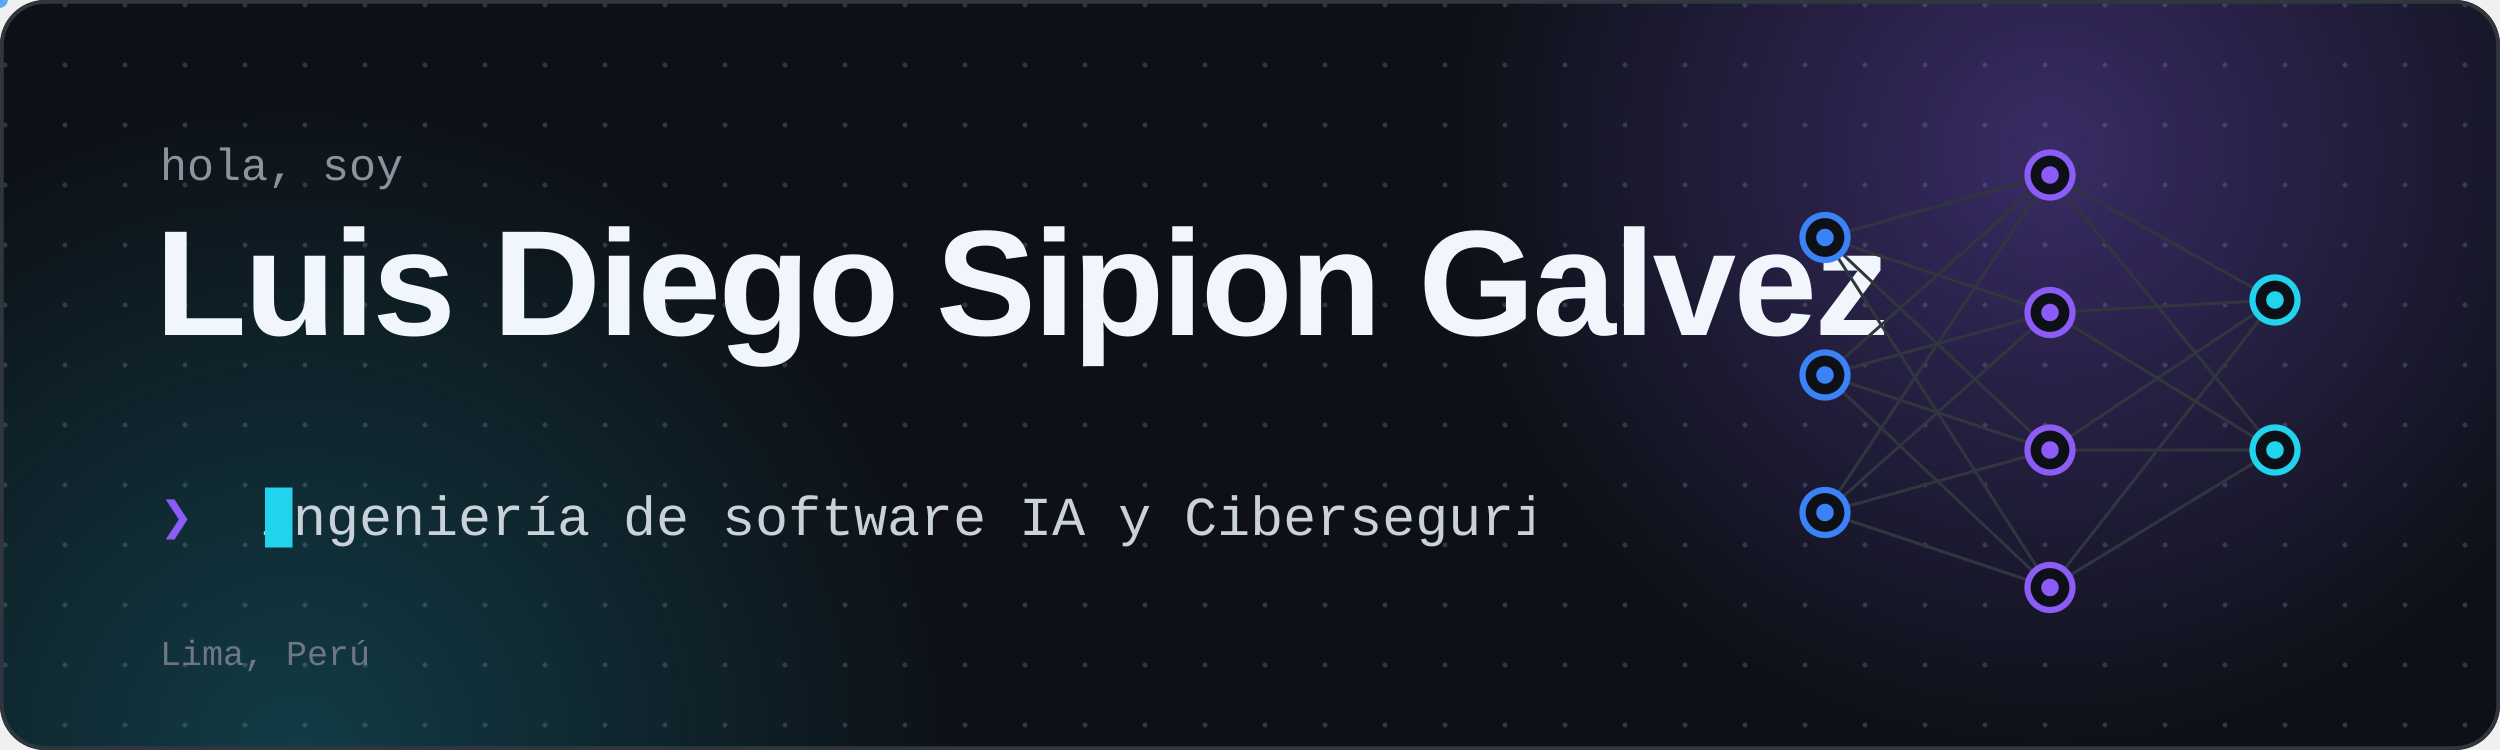
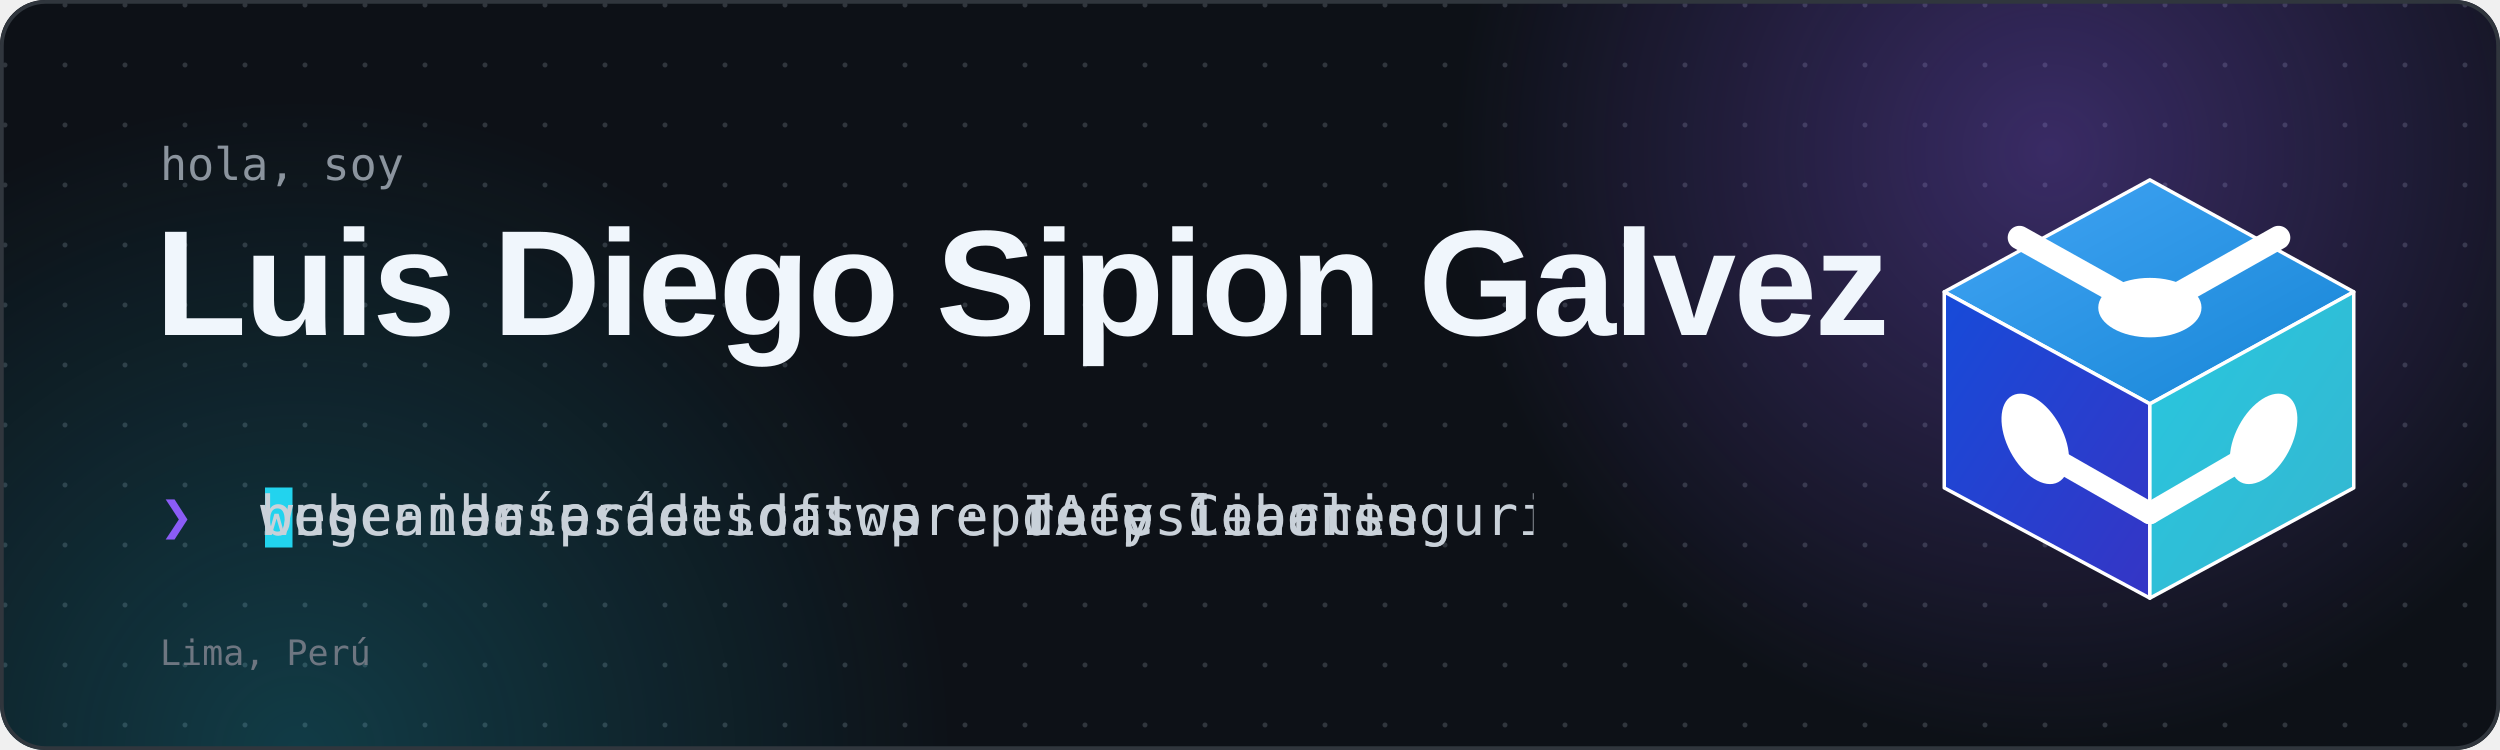
<svg xmlns="http://www.w3.org/2000/svg" viewBox="0 0 1000 300" width="1000" height="300" role="img" aria-labelledby="t d">
  <defs>
-     <linearGradient id="bar" x1="0" x2="1">
+     <linearGradient id="bar" x1="0" y1="0" x2="1" y2="0">
      <stop offset="0" stop-color="#22D3EE" />
-       <stop offset="0.5" stop-color="#3B82F6" />
+       <stop offset=".5" stop-color="#3B82F6" />
      <stop offset="1" stop-color="#8B5CF6" />
    </linearGradient>
    <radialGradient id="g1">
-       <stop offset="0" stop-color="#8B5CF6" stop-opacity="0.35" />
+       <stop offset="0" stop-color="#8B5CF6" stop-opacity=".35" />
      <stop offset="1" stop-color="#8B5CF6" stop-opacity="0" />
    </radialGradient>
    <radialGradient id="g2">
-       <stop offset="0" stop-color="#22D3EE" stop-opacity="0.22" />
+       <stop offset="0" stop-color="#22D3EE" stop-opacity=".22" />
      <stop offset="1" stop-color="#22D3EE" stop-opacity="0" />
    </radialGradient>
+     <linearGradient id="cubeTop" x1="0" y1="0" x2="1" y2="1">
+       <stop offset="0%" stop-color="#42A5F5" />
+       <stop offset="100%" stop-color="#1685D5" />
+     </linearGradient>
+     <linearGradient id="cubeLeft" x1="0" y1="0" x2="1" y2="1">
+       <stop offset="0%" stop-color="#174BD9" />
+       <stop offset="100%" stop-color="#3535C5" />
+     </linearGradient>
+     <linearGradient id="cubeRight" x1="0" y1="0" x2="1" y2="1">
+       <stop offset="0%" stop-color="#28C7DF" />
+       <stop offset="100%" stop-color="#35B6D0" />
+     </linearGradient>
    <pattern id="dots" width="24" height="24" patternUnits="userSpaceOnUse">
      <circle cx="2" cy="2" r="1" fill="#30363D" />
    </pattern>
    <clipPath id="frame">
      <rect width="1000" height="300" rx="18" />
    </clipPath>
  </defs>
  <style>
-     .sans{font-family:'Segoe UI',Ubuntu,'Helvetica Neue',Arial,sans-serif}
-     .mono{font-family:ui-monospace,SFMono-Regular,Menlo,Consolas,'Liberation Mono',monospace}
-     .typed{font-size:22px;fill:#C9D1D9}
-     .blink{animation:bl 1s steps(1,end) infinite}
-     @keyframes bl{50%{opacity:0}}
-     .grow{animation:gr 1.6s ease-out forwards;transform-origin:64px 0;transform:scaleX(0)}
-     @keyframes gr{to{transform:scaleX(1)}}
-     @keyframes r0{0%{width:0;animation-timing-function:steps(38,end)}12.67%,26.67%{width:509.4px;animation-timing-function:steps(38,end)}31.67%,100%{width:0}}
-     @keyframes c0{0%{transform:translateX(0);opacity:1;animation-timing-function:steps(38,end)}12.67%,26.67%{transform:translateX(509.4px);opacity:1;animation-timing-function:steps(38,end)}31.67%{transform:translateX(0);opacity:1}31.68%,100%{transform:translateX(0);opacity:0}}
-     .r0{animation:r0 12s infinite} .c0{animation:c0 12s infinite}
-     @keyframes r1{0%,33.33%{width:0;animation-timing-function:steps(36,end)}46.00%,60.00%{width:482.8px;animation-timing-function:steps(36,end)}65.00%,100%{width:0}}
-     @keyframes c1{0%,33.33%{transform:translateX(0);opacity:0;animation-timing-function:steps(36,end)}33.34%{transform:translateX(0);opacity:1;animation-timing-function:steps(36,end)}46.00%,60.00%{transform:translateX(482.8px);opacity:1;animation-timing-function:steps(36,end)}65.00%{transform:translateX(0);opacity:1}65.01%,100%{transform:translateX(0);opacity:0}}
-     .r1{animation:r1 12s infinite} .c1{animation:c1 12s infinite}
-     @keyframes r2{0%,66.67%{width:0;animation-timing-function:steps(35,end)}79.33%,93.33%{width:469.5px;animation-timing-function:steps(35,end)}98.33%,100%{width:0}}
-     @keyframes c2{0%,66.67%{transform:translateX(0);opacity:0;animation-timing-function:steps(35,end)}66.68%{transform:translateX(0);opacity:1;animation-timing-function:steps(35,end)}79.33%,93.33%{transform:translateX(469.5px);opacity:1;animation-timing-function:steps(35,end)}98.33%{transform:translateX(0);opacity:1}98.34%,100%{transform:translateX(0);opacity:0}}
-     .r2{animation:r2 12s infinite} .c2{animation:c2 12s infinite}
-     @media (prefers-reduced-motion: reduce){*{animation:none!important} .grow{transform:none}}
+     .sans {
+       font-family: 'Segoe UI', Ubuntu, 'Helvetica Neue', Arial, sans-serif;
+     }
+ 
+     .mono {
+       font-family: ui-monospace, SFMono-Regular, Menlo, Consolas, monospace;
+     }
+ 
+     .typed {
+       font-size: 22px;
+       fill: #C9D1D9;
+     }
+ 
+     /* CURSOR */
+     .blink {
+       animation: bl 1s steps(1,end) infinite;
+     }
+ 
+     @keyframes bl {
+       50% { opacity: 0; }
+     }
+ 
+     /* LÍNEA DEGRADADA */
+     .grow {
+       animation: gr 1.6s ease-out forwards;
+       transform-origin: 64px 0;
+       transform: scaleX(0);
+     }
+ 
+     @keyframes gr {
+       to { transform: scaleX(1); }
+     }
+ 
+     /* TEXTO 1 */
+     @keyframes r0 {
+       0% {
+         width: 0;
+         animation-timing-function: steps(38,end);
+       }
+       12.67%, 26.67% {
+         width: 509.4px;
+         animation-timing-function: steps(38,end);
+       }
+       31.67%, 100% { width: 0; }
+     }
+ 
+     @keyframes c0 {
+       0% {
+         transform: translateX(0);
+         opacity: 1;
+         animation-timing-function: steps(38,end);
+       }
+       12.67%, 26.67% {
+         transform: translateX(509.4px);
+         opacity: 1;
+         animation-timing-function: steps(38,end);
+       }
+       31.67% {
+         transform: translateX(0);
+         opacity: 1;
+       }
+       31.68%, 100% {
+         transform: translateX(0);
+         opacity: 0;
+       }
+     }
+ 
+     .r0 { animation: r0 12s infinite; }
+     .c0 { animation: c0 12s infinite; }
+ 
+     /* TEXTO 2 */
+     @keyframes r1 {
+       0%, 33.33% {
+         width: 0;
+         animation-timing-function: steps(36,end);
+       }
+       46%, 60% {
+         width: 482.8px;
+         animation-timing-function: steps(36,end);
+       }
+       65%, 100% { width: 0; }
+     }
+ 
+     @keyframes c1 {
+       0%, 33.33% {
+         transform: translateX(0);
+         opacity: 0;
+         animation-timing-function: steps(36,end);
+       }
+       33.34% {
+         transform: translateX(0);
+         opacity: 1;
+         animation-timing-function: steps(36,end);
+       }
+       46%, 60% {
+         transform: translateX(482.8px);
+         opacity: 1;
+         animation-timing-function: steps(36,end);
+       }
+       65% {
+         transform: translateX(0);
+         opacity: 1;
+       }
+       65.01%, 100% {
+         transform: translateX(0);
+         opacity: 0;
+       }
+     }
+ 
+     .r1 { animation: r1 12s infinite; }
+     .c1 { animation: c1 12s infinite; }
+ 
+     /* TEXTO 3 */
+     @keyframes r2 {
+       0%, 66.67% {
+         width: 0;
+         animation-timing-function: steps(35,end);
+       }
+       79.33%, 93.33% {
+         width: 469.5px;
+         animation-timing-function: steps(35,end);
+       }
+       98.33%, 100% { width: 0; }
+     }
+ 
+     @keyframes c2 {
+       0%, 66.67% {
+         transform: translateX(0);
+         opacity: 0;
+         animation-timing-function: steps(35,end);
+       }
+       66.68% {
+         transform: translateX(0);
+         opacity: 1;
+         animation-timing-function: steps(35,end);
+       }
+       79.33%, 93.33% {
+         transform: translateX(469.5px);
+         opacity: 1;
+         animation-timing-function: steps(35,end);
+       }
+       98.33% {
+         transform: translateX(0);
+         opacity: 1;
+       }
+       98.34%, 100% {
+         transform: translateX(0);
+         opacity: 0;
+       }
+     }
+ 
+     .r2 { animation: r2 12s infinite; }
+     .c2 { animation: c2 12s infinite; }
+ 
+     /* ANIMACIÓN DEL CUBO */
+     .cube-float {
+       animation: cubeFloat 4s ease-in-out infinite;
+     }
+ 
+     @keyframes cubeFloat {
+       0%, 100% { transform: translateY(0); }
+       50% { transform: translateY(-5px); }
+     }
+ 
+     @media (prefers-reduced-motion: reduce) {
+       * { animation: none !important; }
+       .grow { transform: none; }
+     }
  </style>
  <g clip-path="url(#frame)">
    <rect width="1000" height="300" fill="#0D1117" />
    <rect width="1000" height="300" fill="url(#dots)" />
    <circle cx="820" cy="60" r="240" fill="url(#g1)">
      <animate attributeName="cx" values="820;760;820" dur="14s" repeatCount="indefinite" />
    </circle>
    <circle cx="120" cy="300" r="260" fill="url(#g2)">
      <animate attributeName="cy" values="300;250;300" dur="11s" repeatCount="indefinite" />
    </circle>
-     <rect x="0.75" y="0.75" width="998.5" height="298.5" rx="17.5" fill="none" stroke="#30363D" stroke-width="1.5" />
-   </g>
-   <text class="mono" x="64" y="72" font-size="18" fill="#8B949E">hola, soy</text>
-   <text class="sans" x="62" y="134" font-size="60" font-weight="700" fill="#F0F6FC" letter-spacing="-1">Luis Diego Sipion Galvez</text>
+     <rect x=".75" y=".75" width="998.5" height="298.5" rx="17.5" fill="none" stroke="#30363D" stroke-width="1.5" />
+   </g>
+   <text class="mono" x="64" y="72" font-size="18" fill="#8B949E">
+     hola, soy
+   </text>
+   <text class="sans" x="62" y="134" font-size="60" font-weight="700" fill="#F0F6FC" letter-spacing="-1">
+     Luis Diego Sipion Galvez
+   </text>
  <rect class="grow" x="64" y="152" width="150" height="4" rx="2" fill="url(#bar)" />
-   <text class="mono" x="64" y="214" font-size="22" fill="#8B5CF6">❯</text>
+   <text class="mono" x="64" y="214" font-size="22" fill="#8B5CF6">
+     ❯
+   </text>
  <clipPath id="clip0">
    <rect class="r0" x="104" y="190" width="509.4" height="34" />
  </clipPath>
-   <text class="mono typed" x="104" y="214" clip-path="url(#clip0)">ingeniería de software IA y Ciberseguridad</text>
+   <text class="mono typed" x="104" y="214" clip-path="url(#clip0)">
+     ingeniería de software IA y Ciberseguridad
+   </text>
  <g class="c0">
    <rect class="blink" x="106" y="195" width="11" height="24" fill="#22D3EE" />
  </g>
  <clipPath id="clip1">
-     <rect class="r1" x="104" y="190" width="0" height="34" />
+     <rect class="r1" x="104" y="190" width="482.8" height="34" />
  </clipPath>
-   <text class="mono typed" x="104" y="214" clip-path="url(#clip1)">web · bases de datos · deep learning</text>
+   <text class="mono typed" x="104" y="214" clip-path="url(#clip1)">
+     web · bases de datos · deep learning
+   </text>
  <g class="c1" opacity="0">
    <rect class="blink" x="106" y="195" width="11" height="24" fill="#22D3EE" />
  </g>
  <clipPath id="clip2">
-     <rect class="r2" x="104" y="190" width="0" height="34" />
+     <rect class="r2" x="104" y="190" width="469.5" height="34" />
  </clipPath>
-   <text class="mono typed" x="104" y="214" clip-path="url(#clip2)">buscando prácticas preprofesionales</text>
+   <text class="mono typed" x="104" y="214" clip-path="url(#clip2)">
+     buscando prácticas preprofesionales
+   </text>
  <g class="c2" opacity="0">
    <rect class="blink" x="106" y="195" width="11" height="24" fill="#22D3EE" />
  </g>
-   <g stroke="#30363D" stroke-width="1.2">
-     <line x1="730" y1="95" x2="820" y2="70" />
-     <line x1="730" y1="95" x2="820" y2="125" />
-     <line x1="730" y1="95" x2="820" y2="180" />
-     <line x1="730" y1="95" x2="820" y2="235" />
-     <line x1="730" y1="150" x2="820" y2="70" />
-     <line x1="730" y1="150" x2="820" y2="125" />
-     <line x1="730" y1="150" x2="820" y2="180" />
-     <line x1="730" y1="150" x2="820" y2="235" />
-     <line x1="730" y1="205" x2="820" y2="70" />
-     <line x1="730" y1="205" x2="820" y2="125" />
-     <line x1="730" y1="205" x2="820" y2="180" />
-     <line x1="730" y1="205" x2="820" y2="235" />
-     <line x1="820" y1="70" x2="910" y2="120" />
-     <line x1="820" y1="70" x2="910" y2="180" />
-     <line x1="820" y1="125" x2="910" y2="120" />
-     <line x1="820" y1="125" x2="910" y2="180" />
-     <line x1="820" y1="180" x2="910" y2="120" />
-     <line x1="820" y1="180" x2="910" y2="180" />
-     <line x1="820" y1="235" x2="910" y2="120" />
-     <line x1="820" y1="235" x2="910" y2="180" />
-   </g>
-   <circle r="3" fill="#22D3EE">
-     <animateMotion dur="3.2s" begin="0.0s" repeatCount="indefinite" path="M730,95 L820,125 L910,120" />
-     <animate attributeName="opacity" values="0;1;1;0" keyTimes="0;0.1;0.85;1" dur="3.2s" begin="0.0s" repeatCount="indefinite" />
-   </circle>
-   <circle r="3" fill="#A78BFA">
-     <animateMotion dur="3.2s" begin="0.8s" repeatCount="indefinite" path="M730,205 L820,180 L910,180" />
-     <animate attributeName="opacity" values="0;1;1;0" keyTimes="0;0.1;0.85;1" dur="3.2s" begin="0.8s" repeatCount="indefinite" />
-   </circle>
-   <circle r="3" fill="#22D3EE">
-     <animateMotion dur="3.2s" begin="1.6s" repeatCount="indefinite" path="M730,150 L820,235 L910,180" />
-     <animate attributeName="opacity" values="0;1;1;0" keyTimes="0;0.1;0.85;1" dur="3.2s" begin="1.6s" repeatCount="indefinite" />
-   </circle>
-   <circle r="3" fill="#60A5FA">
-     <animateMotion dur="3.2s" begin="2.4s" repeatCount="indefinite" path="M730,150 L820,70 L910,120" />
-     <animate attributeName="opacity" values="0;1;1;0" keyTimes="0;0.1;0.85;1" dur="3.2s" begin="2.4s" repeatCount="indefinite" />
-   </circle>
-   <circle cx="730" cy="95" r="9" fill="#0D1117" stroke="#3B82F6" stroke-width="2.5" />
-   <circle cx="730" cy="95" r="3.5" fill="#3B82F6">
-     <animate attributeName="opacity" values="0.35;1;0.35" dur="2.4s" repeatCount="indefinite" />
-   </circle>
-   <circle cx="730" cy="150" r="9" fill="#0D1117" stroke="#3B82F6" stroke-width="2.5" />
-   <circle cx="730" cy="150" r="3.5" fill="#3B82F6">
-     <animate attributeName="opacity" values="0.35;1;0.35" dur="2.75s" repeatCount="indefinite" />
-   </circle>
-   <circle cx="730" cy="205" r="9" fill="#0D1117" stroke="#3B82F6" stroke-width="2.5" />
-   <circle cx="730" cy="205" r="3.5" fill="#3B82F6">
-     <animate attributeName="opacity" values="0.35;1;0.35" dur="3.1s" repeatCount="indefinite" />
-   </circle>
-   <circle cx="820" cy="70" r="9" fill="#0D1117" stroke="#8B5CF6" stroke-width="2.5" />
-   <circle cx="820" cy="70" r="3.5" fill="#8B5CF6">
-     <animate attributeName="opacity" values="0.35;1;0.35" dur="2.9s" repeatCount="indefinite" />
-   </circle>
-   <circle cx="820" cy="125" r="9" fill="#0D1117" stroke="#8B5CF6" stroke-width="2.5" />
-   <circle cx="820" cy="125" r="3.5" fill="#8B5CF6">
-     <animate attributeName="opacity" values="0.35;1;0.35" dur="3.25s" repeatCount="indefinite" />
-   </circle>
-   <circle cx="820" cy="180" r="9" fill="#0D1117" stroke="#8B5CF6" stroke-width="2.5" />
-   <circle cx="820" cy="180" r="3.5" fill="#8B5CF6">
-     <animate attributeName="opacity" values="0.35;1;0.35" dur="3.6s" repeatCount="indefinite" />
-   </circle>
-   <circle cx="820" cy="235" r="9" fill="#0D1117" stroke="#8B5CF6" stroke-width="2.5" />
-   <circle cx="820" cy="235" r="3.5" fill="#8B5CF6">
-     <animate attributeName="opacity" values="0.35;1;0.35" dur="3.95s" repeatCount="indefinite" />
-   </circle>
-   <circle cx="910" cy="120" r="9" fill="#0D1117" stroke="#22D3EE" stroke-width="2.5" />
-   <circle cx="910" cy="120" r="3.5" fill="#22D3EE">
-     <animate attributeName="opacity" values="0.35;1;0.35" dur="3.4s" repeatCount="indefinite" />
-   </circle>
-   <circle cx="910" cy="180" r="9" fill="#0D1117" stroke="#22D3EE" stroke-width="2.5" />
-   <circle cx="910" cy="180" r="3.5" fill="#22D3EE">
-     <animate attributeName="opacity" values="0.35;1;0.35" dur="3.75s" repeatCount="indefinite" />
-   </circle>
-   <text class="mono" x="64" y="266" font-size="14" fill="#6E7681">Lima, Perú</text>
+   <g transform="translate(770 66) scale(0.35)">
+     <g class="cube-float">
+       <g stroke="#FFFFFF" stroke-width="4" stroke-linejoin="round">
+         <path d="M257 17 L490 145 L257 273 L22 145 Z" fill="url(#cubeTop)" />
+         <path d="M22 145 L257 273 L257 495 L22 369 Z" fill="url(#cubeLeft)" />
+         <path d="M490 145 L257 273 L257 495 L490 369 Z" fill="url(#cubeRight)" />
+       </g>
+       <g fill="none" stroke="#FFFFFF" stroke-width="27" stroke-linecap="round" stroke-linejoin="round">
+         <path d="M108 83 L219 145" />
+         <path d="M404 83 L294 145" />
+       </g>
+       <ellipse cx="257" cy="163" rx="59" ry="34" fill="#FFFFFF" />
+       <ellipse cx="126" cy="313" rx="32" ry="56" transform="rotate(-28 126 313)" fill="#FFFFFF" />
+       <path d="M145 334 L257 398" fill="none" stroke="#FFFFFF" stroke-width="25" stroke-linecap="round" />
+       <ellipse cx="387" cy="313" rx="32" ry="56" transform="rotate(28 387 313)" fill="#FFFFFF" />
+       <path d="M367 334 L257 398" fill="none" stroke="#FFFFFF" stroke-width="25" stroke-linecap="round" />
+     </g>
+   </g>
+   <text class="mono" x="64" y="266" font-size="14" fill="#6E7681">
+     Lima, Perú
+   </text>
</svg>
